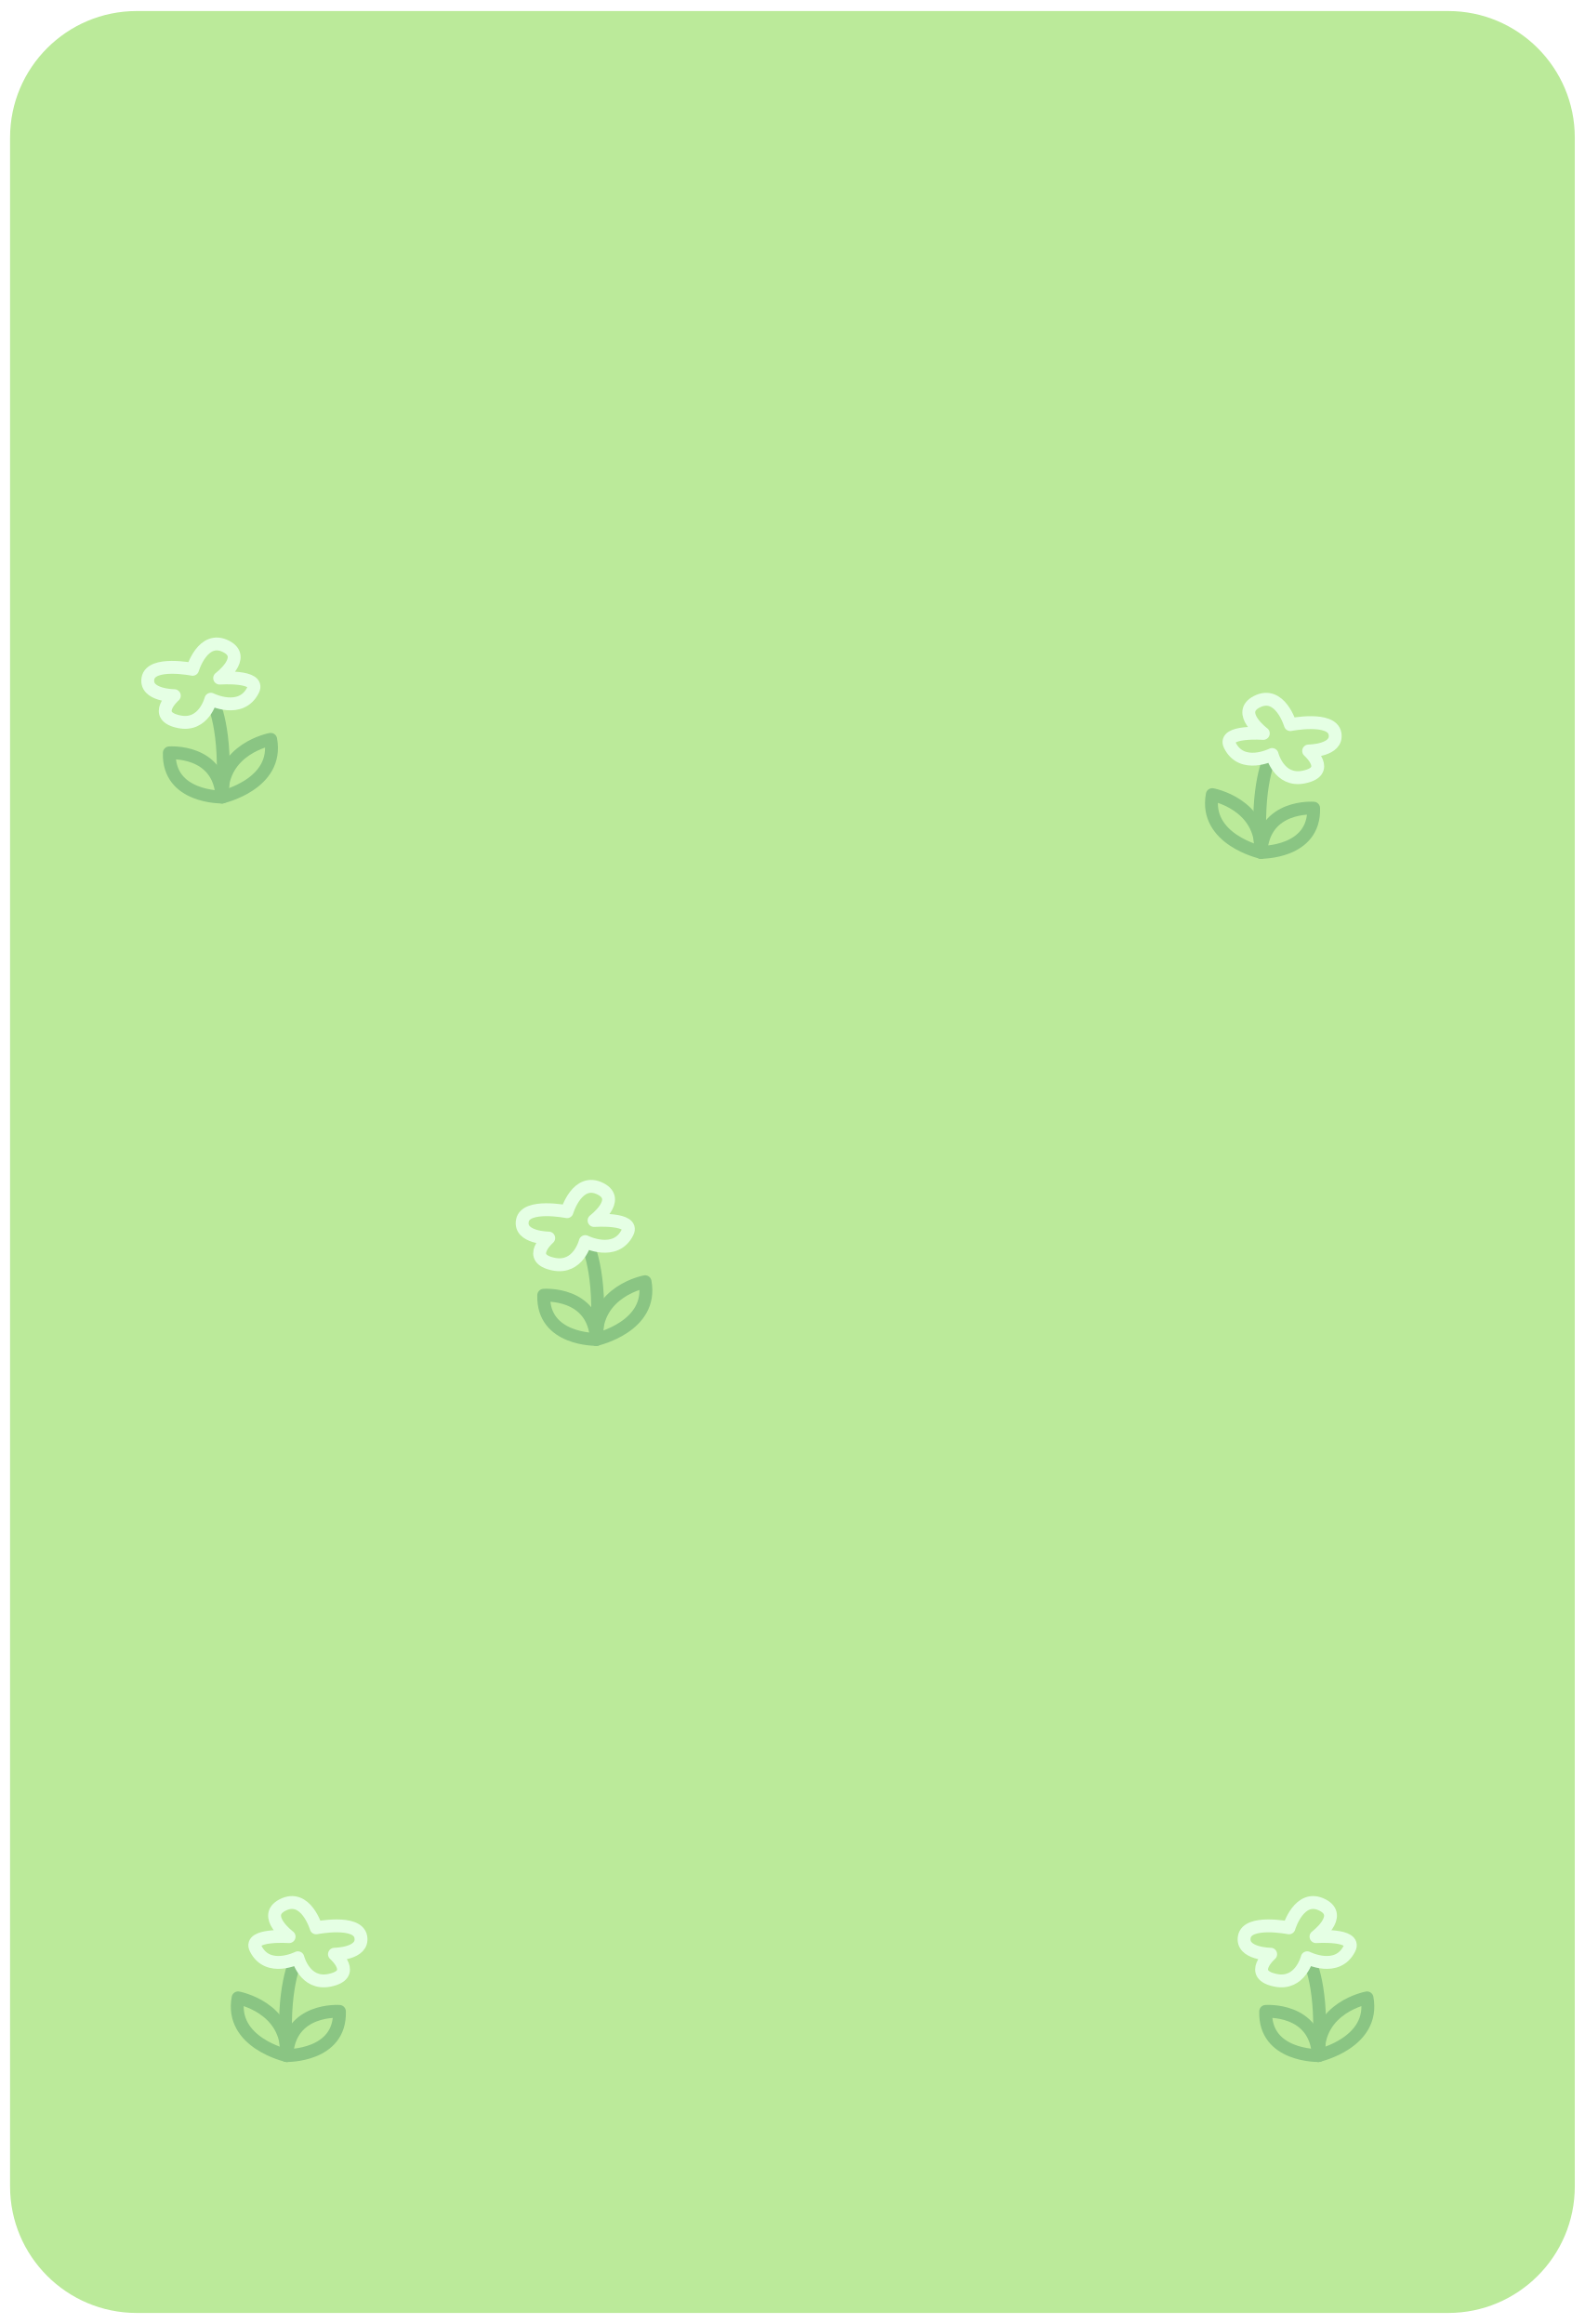
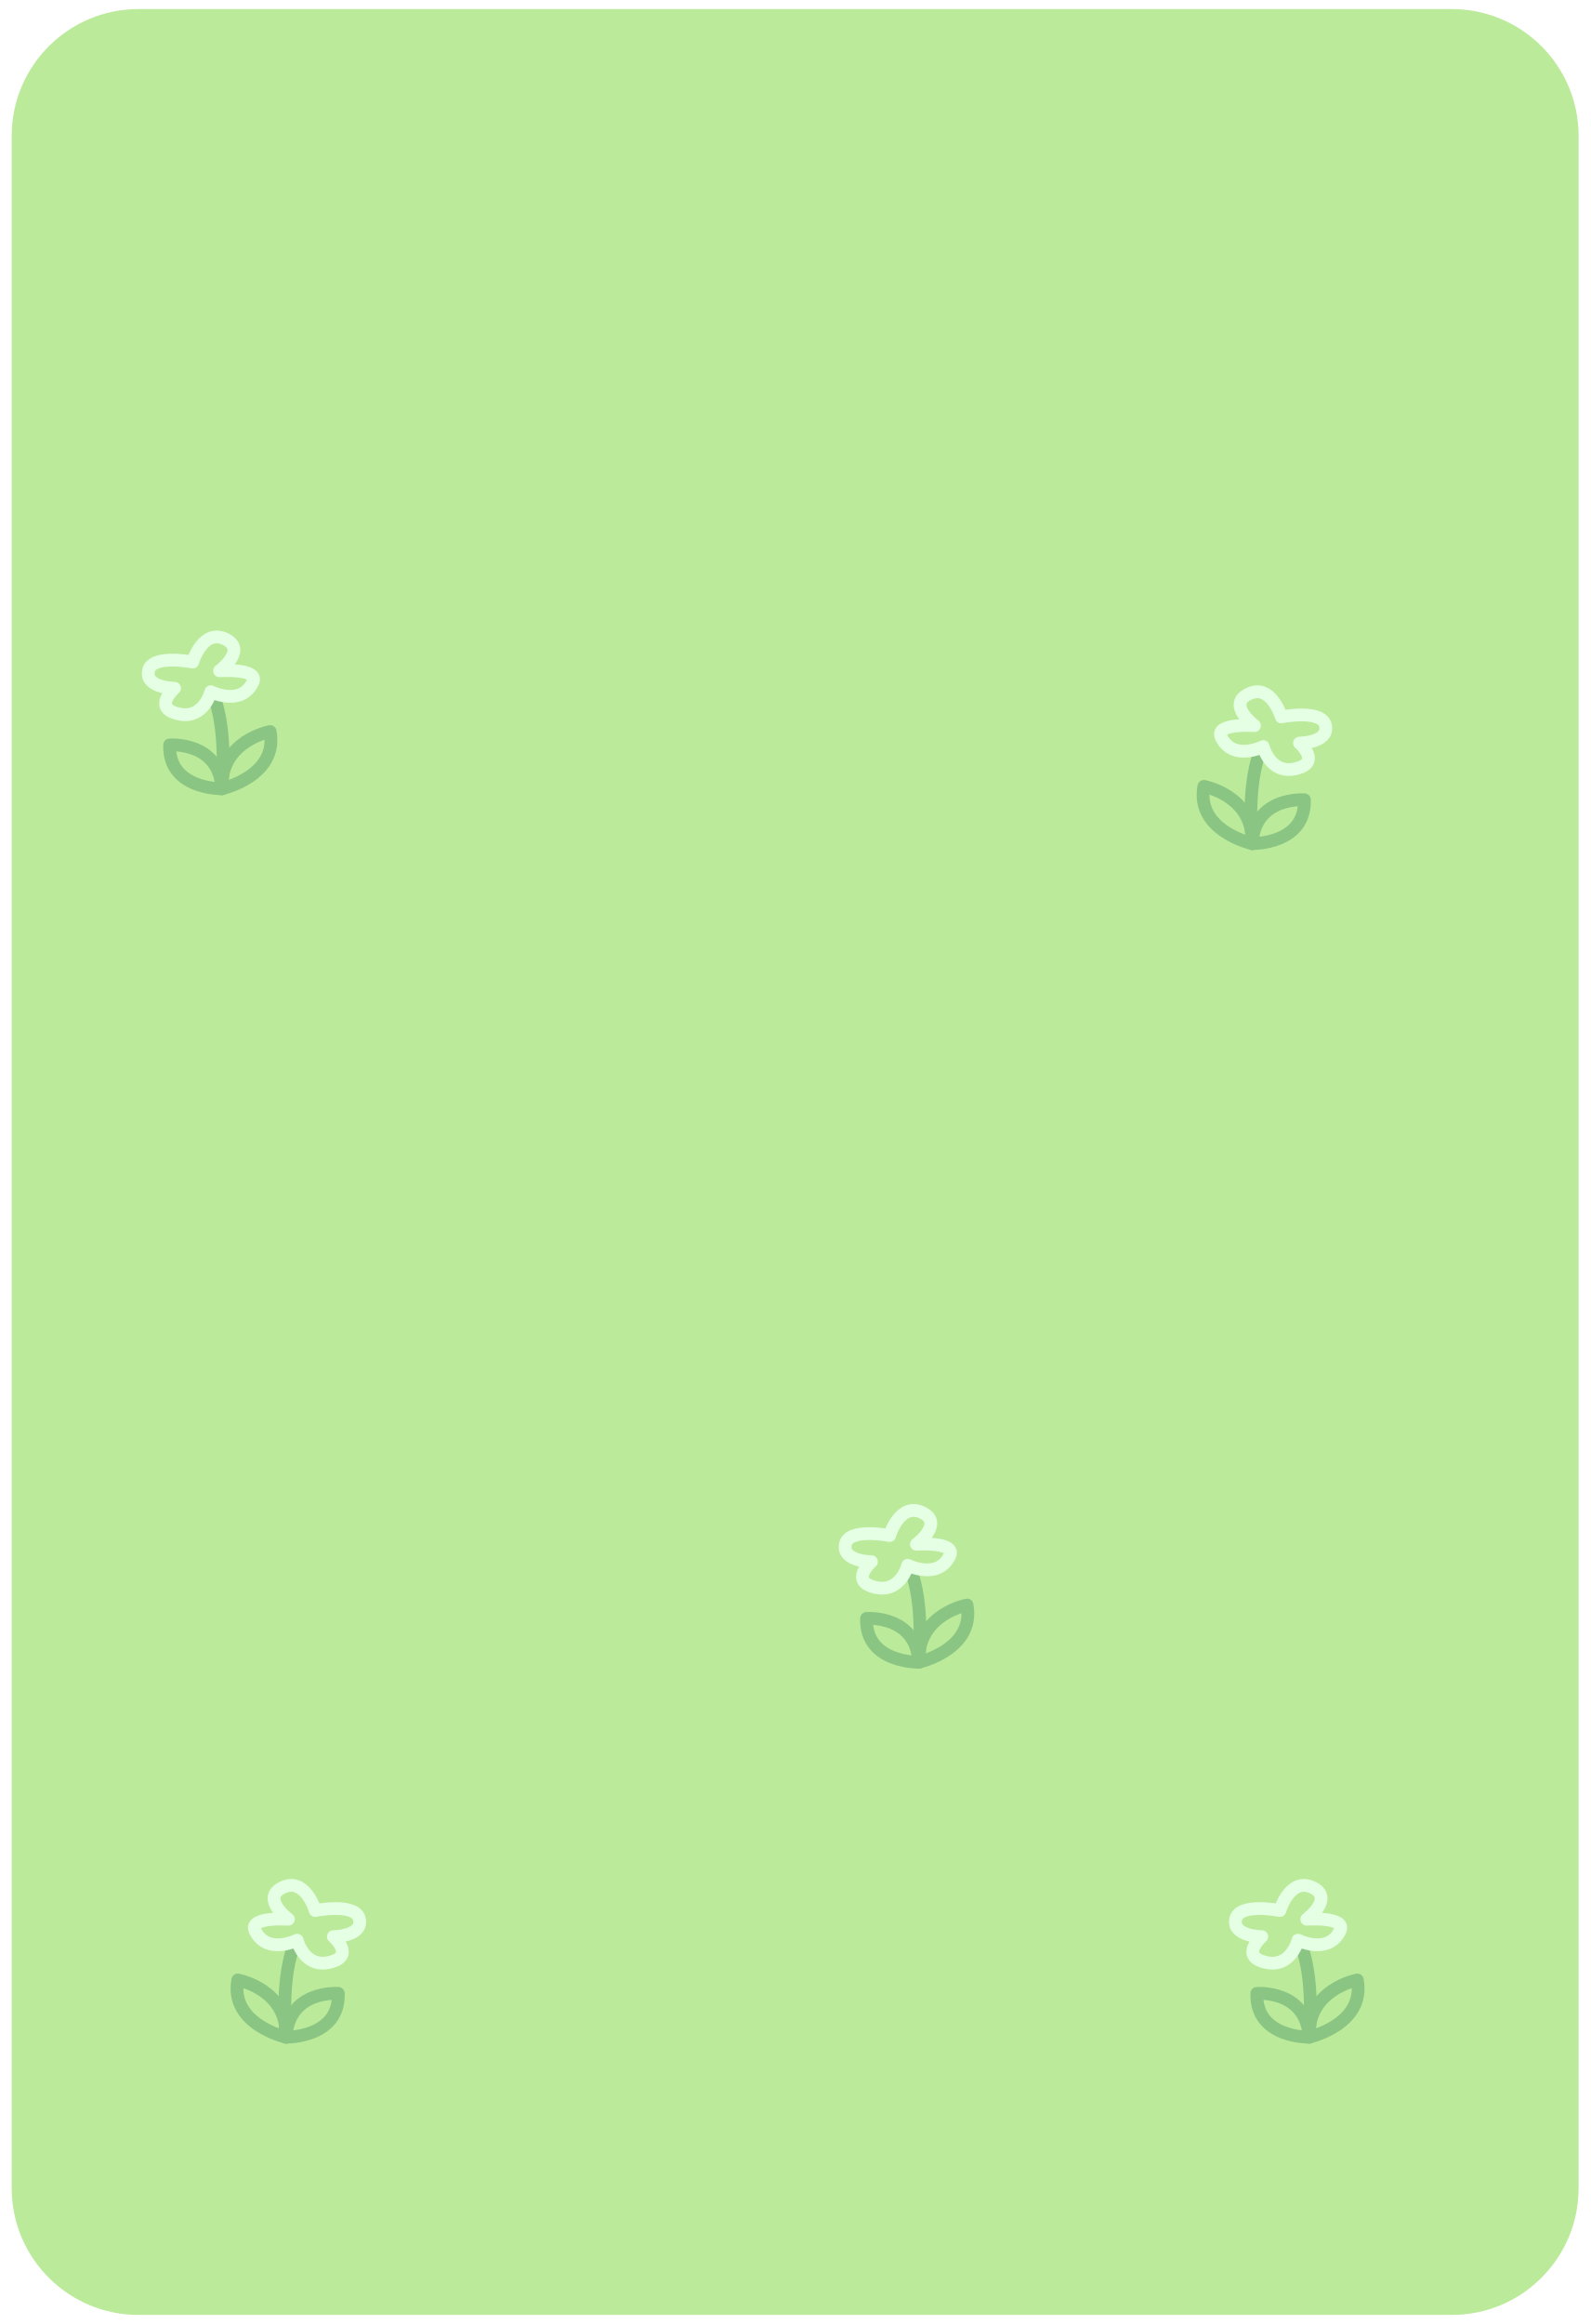
- <svg xmlns="http://www.w3.org/2000/svg" width="100%" height="100%" viewBox="0 0 506 742" version="1.1" xml:space="preserve" style="fill-rule:evenodd;clip-rule:evenodd;stroke-linecap:round;stroke-linejoin:round;stroke-miterlimit:1.5;">
-   <g id="Game" transform="matrix(1,0,0,1,-17,-197.98)">
-     <g transform="matrix(1,0,0,0.978822,-2.27374e-13,90.5951)">
-       <path d="M519.786,154.588L519.786,822.881C519.786,845.663 501.681,864.159 479.382,864.159L60.618,864.159C38.319,864.159 20.214,845.663 20.214,822.881L20.214,154.588C20.214,131.806 38.319,113.31 60.618,113.31L479.382,113.31C501.681,113.31 519.786,131.806 519.786,154.588Z" style="fill:rgb(187,234,154);" />
-     </g>
-     <g id="Flower" transform="matrix(1,0,0,1,-473.012,-62.7547)">
-       <path d="M560.898,515.204C560.898,515.204 579.085,511.111 576.433,496.789C576.433,496.789 560.291,499.745 560.898,515.204Z" style="fill:none;stroke:rgb(138,197,131);stroke-width:4.11px;" />
-       <path d="M557.866,484.512C557.866,484.512 562.716,493.531 560.898,515.204" style="fill:none;stroke:rgb(138,197,131);stroke-width:4.11px;" />
-       <path d="M560.898,515.203C560.898,515.203 543.62,515.507 544.074,501.108C544.074,501.108 560.064,499.896 560.898,515.203Z" style="fill:none;stroke:rgb(138,197,131);stroke-width:4.11px;" />
-       <path d="M557.336,483.982C557.336,483.982 555.142,492.769 547.257,491.181C538.175,489.352 545.666,482.845 545.666,482.845C545.666,482.845 536.242,482.804 537.254,477.313C538.272,471.787 551.501,474.433 551.501,474.433C551.501,474.433 554.795,463.283 562.262,467.158C568.969,470.64 560.14,477.237 560.14,477.237C560.14,477.237 573.154,476.323 570.825,481.026C566.96,488.832 557.336,483.982 557.336,483.982Z" style="fill:none;stroke:rgb(229,255,228);stroke-width:4.11px;" />
-     </g>
-     <g id="Flower1" transform="matrix(1,0,0,1,-122.979,339.067)">
-       <path d="M560.898,515.204C560.898,515.204 579.085,511.111 576.433,496.789C576.433,496.789 560.291,499.745 560.898,515.204Z" style="fill:none;stroke:rgb(138,197,131);stroke-width:4.11px;" />
-       <path d="M557.866,484.512C557.866,484.512 562.716,493.531 560.898,515.204" style="fill:none;stroke:rgb(138,197,131);stroke-width:4.11px;" />
-       <path d="M560.898,515.203C560.898,515.203 543.62,515.507 544.074,501.108C544.074,501.108 560.064,499.896 560.898,515.203Z" style="fill:none;stroke:rgb(138,197,131);stroke-width:4.11px;" />
-       <path d="M557.336,483.982C557.336,483.982 555.142,492.769 547.257,491.181C538.175,489.352 545.666,482.845 545.666,482.845C545.666,482.845 536.242,482.804 537.254,477.313C538.272,471.787 551.501,474.433 551.501,474.433C551.501,474.433 554.795,463.283 562.262,467.158C568.969,470.64 560.14,477.237 560.14,477.237C560.14,477.237 573.154,476.323 570.825,481.026C566.96,488.832 557.336,483.982 557.336,483.982Z" style="fill:none;stroke:rgb(229,255,228);stroke-width:4.11px;" />
-     </g>
-     <g id="Flower2" transform="matrix(1,0,0,1,-353.476,110.415)">
-       <path d="M560.898,515.204C560.898,515.204 579.085,511.111 576.433,496.789C576.433,496.789 560.291,499.745 560.898,515.204Z" style="fill:none;stroke:rgb(138,197,131);stroke-width:4.11px;" />
-       <path d="M557.866,484.512C557.866,484.512 562.716,493.531 560.898,515.204" style="fill:none;stroke:rgb(138,197,131);stroke-width:4.11px;" />
-       <path d="M560.898,515.203C560.898,515.203 543.62,515.507 544.074,501.108C544.074,501.108 560.064,499.896 560.898,515.203Z" style="fill:none;stroke:rgb(138,197,131);stroke-width:4.11px;" />
-       <path d="M557.336,483.982C557.336,483.982 555.142,492.769 547.257,491.181C538.175,489.352 545.666,482.845 545.666,482.845C545.666,482.845 536.242,482.804 537.254,477.313C538.272,471.787 551.501,474.433 551.501,474.433C551.501,474.433 554.795,463.283 562.262,467.158C568.969,470.64 560.14,477.237 560.14,477.237C560.14,477.237 573.154,476.323 570.825,481.026C566.96,488.832 557.336,483.982 557.336,483.982Z" style="fill:none;stroke:rgb(229,255,228);stroke-width:4.11px;" />
-     </g>
-     <g id="Flower3" transform="matrix(-1,0,0,1,980.477,-45.1015)">
-       <path d="M560.898,515.204C560.898,515.204 579.085,511.111 576.433,496.789C576.433,496.789 560.291,499.745 560.898,515.204Z" style="fill:none;stroke:rgb(138,197,131);stroke-width:4.11px;" />
-       <path d="M557.866,484.512C557.866,484.512 562.716,493.531 560.898,515.204" style="fill:none;stroke:rgb(138,197,131);stroke-width:4.11px;" />
-       <path d="M560.898,515.203C560.898,515.203 543.62,515.507 544.074,501.108C544.074,501.108 560.064,499.896 560.898,515.203Z" style="fill:none;stroke:rgb(138,197,131);stroke-width:4.11px;" />
-       <path d="M557.336,483.982C557.336,483.982 555.142,492.769 547.257,491.181C538.175,489.352 545.666,482.845 545.666,482.845C545.666,482.845 536.242,482.804 537.254,477.313C538.272,471.787 551.501,474.433 551.501,474.433C551.501,474.433 554.795,463.283 562.262,467.158C568.969,470.64 560.14,477.237 560.14,477.237C560.14,477.237 573.154,476.323 570.825,481.026C566.96,488.832 557.336,483.982 557.336,483.982Z" style="fill:none;stroke:rgb(229,255,228);stroke-width:4.11px;" />
-     </g>
-     <g id="Flower4" transform="matrix(-1,0,0,1,669.444,339.067)">
-       <path d="M560.898,515.204C560.898,515.204 579.085,511.111 576.433,496.789C576.433,496.789 560.291,499.745 560.898,515.204Z" style="fill:none;stroke:rgb(138,197,131);stroke-width:4.11px;" />
-       <path d="M557.866,484.512C557.866,484.512 562.716,493.531 560.898,515.204" style="fill:none;stroke:rgb(138,197,131);stroke-width:4.11px;" />
-       <path d="M560.898,515.203C560.898,515.203 543.62,515.507 544.074,501.108C544.074,501.108 560.064,499.896 560.898,515.203Z" style="fill:none;stroke:rgb(138,197,131);stroke-width:4.11px;" />
-       <path d="M557.336,483.982C557.336,483.982 555.142,492.769 547.257,491.181C538.175,489.352 545.666,482.845 545.666,482.845C545.666,482.845 536.242,482.804 537.254,477.313C538.272,471.787 551.501,474.433 551.501,474.433C551.501,474.433 554.795,463.283 562.262,467.158C568.969,470.64 560.14,477.237 560.14,477.237C560.14,477.237 573.154,476.323 570.825,481.026C566.96,488.832 557.336,483.982 557.336,483.982Z" style="fill:none;stroke:rgb(229,255,228);stroke-width:4.11px;" />
-     </g>
+ <svg xmlns="http://www.w3.org/2000/svg" width="100%" height="100%" viewBox="0 0 512 748" version="1.1" xml:space="preserve" style="fill-rule:evenodd;clip-rule:evenodd;stroke-linecap:round;stroke-linejoin:round;stroke-miterlimit:1.5;">
+   <g transform="matrix(1.00981,0,0,0.988421,-16.6477,-109.076)">
+     <path d="M519.786,154.588L519.786,822.881C519.786,845.663 501.681,864.159 479.382,864.159L60.618,864.159C38.319,864.159 20.214,845.663 20.214,822.881L20.214,154.588C20.214,131.806 38.319,113.31 60.618,113.31L479.382,113.31C501.681,113.31 519.786,131.806 519.786,154.588Z" style="fill:rgb(187,234,154);" />
+   </g>
+   <g id="Flower" transform="matrix(1,0,0,1,-489.462,-261.338)">
+     <path d="M560.898,515.204C560.898,515.204 579.085,511.111 576.433,496.789C576.433,496.789 560.291,499.745 560.898,515.204Z" style="fill:none;stroke:rgb(138,197,131);stroke-width:4.11px;" />
+     <path d="M557.866,484.512C557.866,484.512 562.716,493.531 560.898,515.204" style="fill:none;stroke:rgb(138,197,131);stroke-width:4.11px;" />
+     <path d="M560.898,515.203C560.898,515.203 543.62,515.507 544.074,501.108C544.074,501.108 560.064,499.896 560.898,515.203Z" style="fill:none;stroke:rgb(138,197,131);stroke-width:4.11px;" />
+     <path d="M557.336,483.982C557.336,483.982 555.142,492.769 547.257,491.181C538.175,489.352 545.666,482.845 545.666,482.845C545.666,482.845 536.242,482.804 537.254,477.313C538.272,471.787 551.501,474.433 551.501,474.433C551.501,474.433 554.795,463.283 562.262,467.158C568.969,470.64 560.14,477.237 560.14,477.237C560.14,477.237 573.154,476.323 570.825,481.026C566.96,488.832 557.336,483.982 557.336,483.982Z" style="fill:none;stroke:rgb(229,255,228);stroke-width:4.11px;" />
+   </g>
+   <g id="Flower1" transform="matrix(1,0,0,1,-139.429,140.484)">
+     <path d="M560.898,515.204C560.898,515.204 579.085,511.111 576.433,496.789C576.433,496.789 560.291,499.745 560.898,515.204Z" style="fill:none;stroke:rgb(138,197,131);stroke-width:4.11px;" />
+     <path d="M557.866,484.512C557.866,484.512 562.716,493.531 560.898,515.204" style="fill:none;stroke:rgb(138,197,131);stroke-width:4.11px;" />
+     <path d="M560.898,515.203C560.898,515.203 543.62,515.507 544.074,501.108C544.074,501.108 560.064,499.896 560.898,515.203Z" style="fill:none;stroke:rgb(138,197,131);stroke-width:4.11px;" />
+     <path d="M557.336,483.982C557.336,483.982 555.142,492.769 547.257,491.181C538.175,489.352 545.666,482.845 545.666,482.845C545.666,482.845 536.242,482.804 537.254,477.313C538.272,471.787 551.501,474.433 551.501,474.433C551.501,474.433 554.795,463.283 562.262,467.158C568.969,470.64 560.14,477.237 560.14,477.237C560.14,477.237 573.154,476.323 570.825,481.026C566.96,488.832 557.336,483.982 557.336,483.982Z" style="fill:none;stroke:rgb(229,255,228);stroke-width:4.11px;" />
+   </g>
+   <g id="Flower2" transform="matrix(-1,0,0,1,964.028,-243.685)">
+     <path d="M560.898,515.204C560.898,515.204 579.085,511.111 576.433,496.789C576.433,496.789 560.291,499.745 560.898,515.204Z" style="fill:none;stroke:rgb(138,197,131);stroke-width:4.11px;" />
+     <path d="M557.866,484.512C557.866,484.512 562.716,493.531 560.898,515.204" style="fill:none;stroke:rgb(138,197,131);stroke-width:4.11px;" />
+     <path d="M560.898,515.203C560.898,515.203 543.62,515.507 544.074,501.108C544.074,501.108 560.064,499.896 560.898,515.203Z" style="fill:none;stroke:rgb(138,197,131);stroke-width:4.11px;" />
+     <path d="M557.336,483.982C557.336,483.982 555.142,492.769 547.257,491.181C538.175,489.352 545.666,482.845 545.666,482.845C545.666,482.845 536.242,482.804 537.254,477.313C538.272,471.787 551.501,474.433 551.501,474.433C551.501,474.433 554.795,463.283 562.262,467.158C568.969,470.64 560.14,477.237 560.14,477.237C560.14,477.237 573.154,476.323 570.825,481.026C566.96,488.832 557.336,483.982 557.336,483.982Z" style="fill:none;stroke:rgb(229,255,228);stroke-width:4.11px;" />
+   </g>
+   <g id="Flower3" transform="matrix(1,0,0,1,-265.09,19.8005)">
+     <path d="M560.898,515.204C560.898,515.204 579.085,511.111 576.433,496.789C576.433,496.789 560.291,499.745 560.898,515.204Z" style="fill:none;stroke:rgb(138,197,131);stroke-width:4.11px;" />
+     <path d="M557.866,484.512C557.866,484.512 562.716,493.531 560.898,515.204" style="fill:none;stroke:rgb(138,197,131);stroke-width:4.11px;" />
+     <path d="M560.898,515.203C560.898,515.203 543.62,515.507 544.074,501.108C544.074,501.108 560.064,499.896 560.898,515.203Z" style="fill:none;stroke:rgb(138,197,131);stroke-width:4.11px;" />
+     <path d="M557.336,483.982C557.336,483.982 555.142,492.769 547.257,491.181C538.175,489.352 545.666,482.845 545.666,482.845C545.666,482.845 536.242,482.804 537.254,477.313C538.272,471.787 551.501,474.433 551.501,474.433C551.501,474.433 554.795,463.283 562.262,467.158C568.969,470.64 560.14,477.237 560.14,477.237C560.14,477.237 573.154,476.323 570.825,481.026C566.96,488.832 557.336,483.982 557.336,483.982Z" style="fill:none;stroke:rgb(229,255,228);stroke-width:4.11px;" />
+   </g>
+   <g id="Flower4" transform="matrix(-1,0,0,1,652.995,140.484)">
+     <path d="M560.898,515.204C560.898,515.204 579.085,511.111 576.433,496.789C576.433,496.789 560.291,499.745 560.898,515.204Z" style="fill:none;stroke:rgb(138,197,131);stroke-width:4.11px;" />
+     <path d="M557.866,484.512C557.866,484.512 562.716,493.531 560.898,515.204" style="fill:none;stroke:rgb(138,197,131);stroke-width:4.11px;" />
+     <path d="M560.898,515.203C560.898,515.203 543.62,515.507 544.074,501.108C544.074,501.108 560.064,499.896 560.898,515.203Z" style="fill:none;stroke:rgb(138,197,131);stroke-width:4.11px;" />
+     <path d="M557.336,483.982C557.336,483.982 555.142,492.769 547.257,491.181C538.175,489.352 545.666,482.845 545.666,482.845C545.666,482.845 536.242,482.804 537.254,477.313C538.272,471.787 551.501,474.433 551.501,474.433C551.501,474.433 554.795,463.283 562.262,467.158C568.969,470.64 560.14,477.237 560.14,477.237C560.14,477.237 573.154,476.323 570.825,481.026C566.96,488.832 557.336,483.982 557.336,483.982Z" style="fill:none;stroke:rgb(229,255,228);stroke-width:4.11px;" />
  </g>
</svg>
